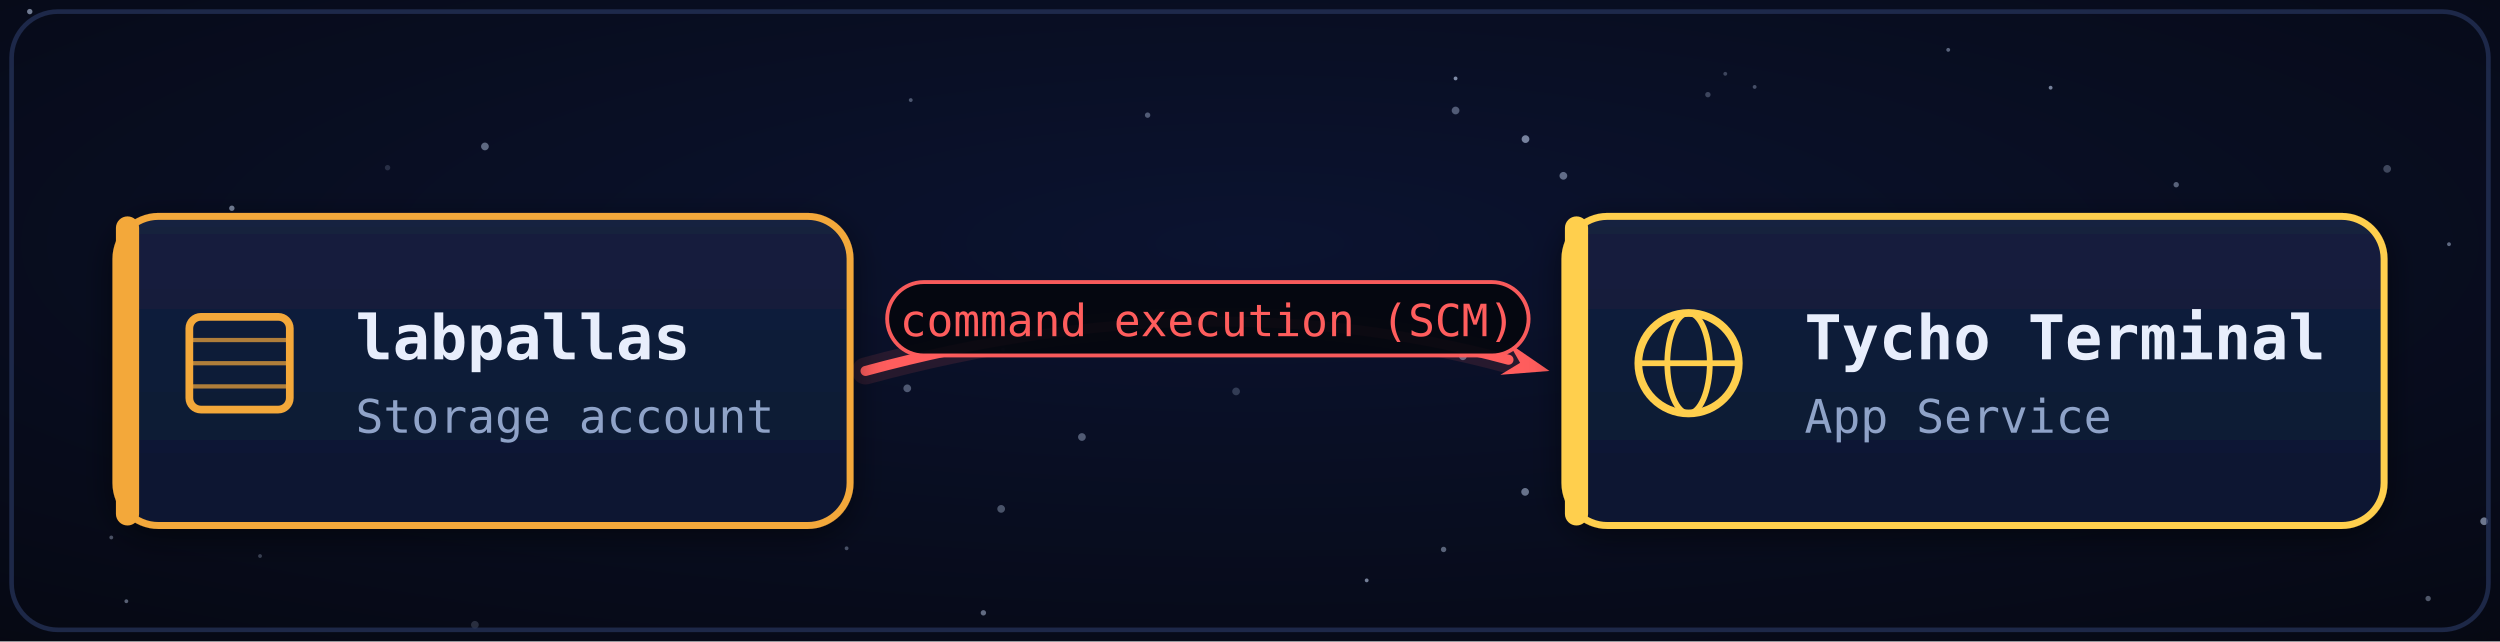
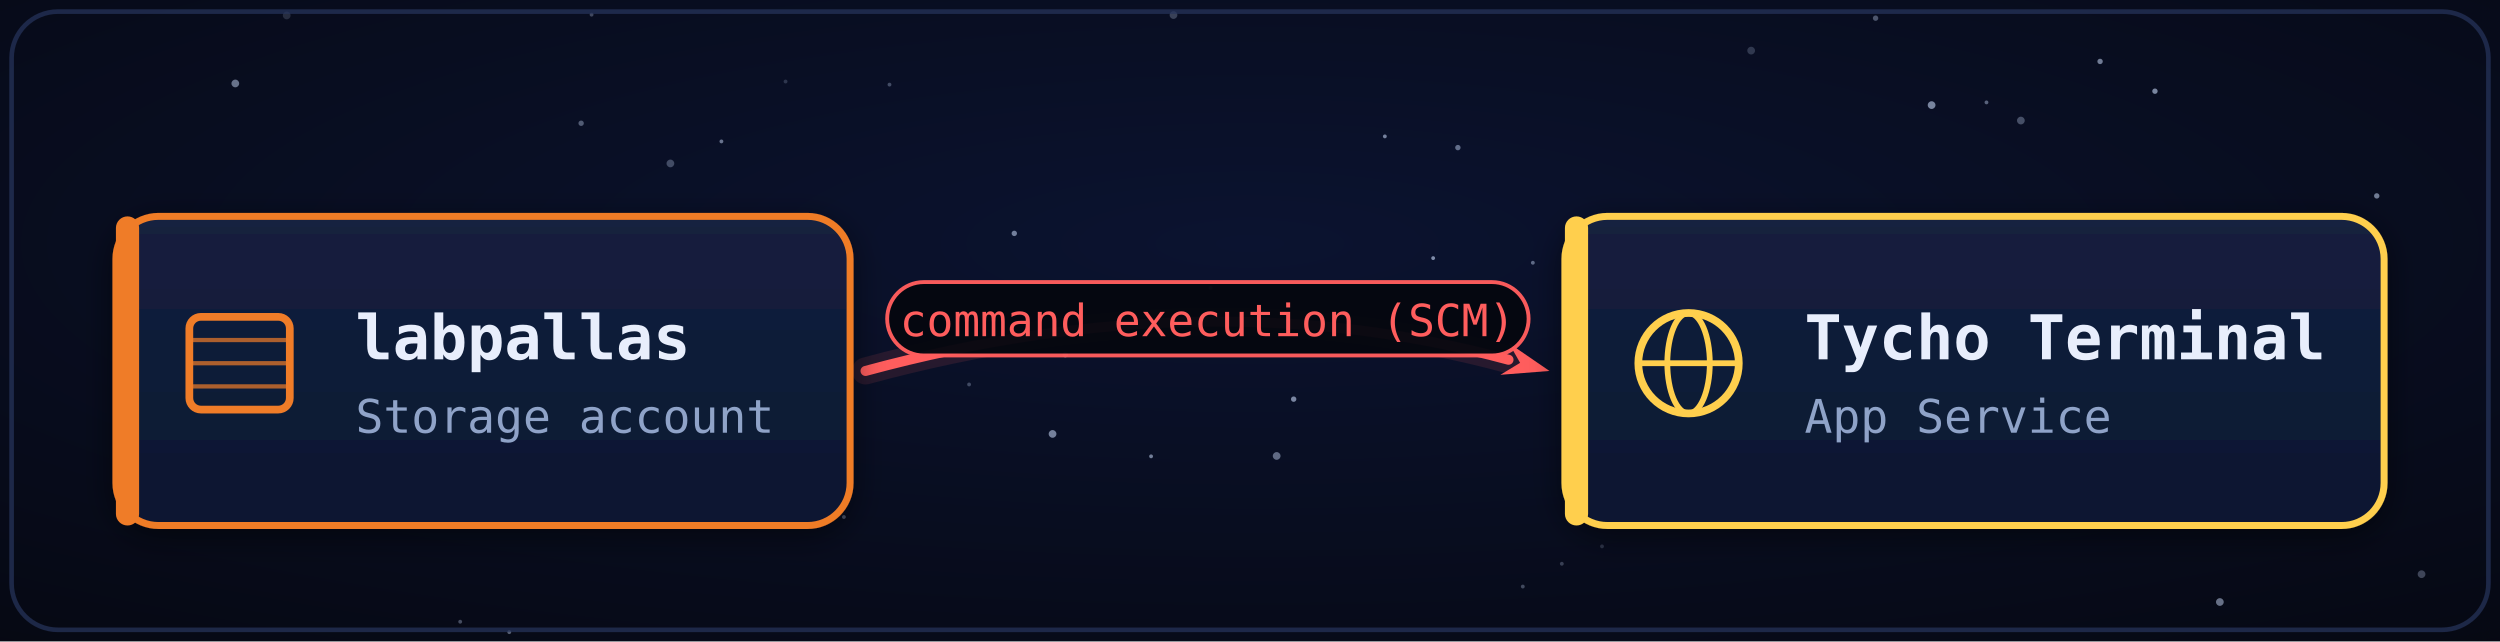
<svg xmlns="http://www.w3.org/2000/svg" width="647" height="166" viewBox="0 0 647 166" font-family="monospace">
  <defs>
    <radialGradient id="bg" cx="50%" cy="38%" r="90%">
      <stop offset="0%" stop-color="#0b1330" />
      <stop offset="100%" stop-color="#05070f" />
    </radialGradient>
    <linearGradient id="cg" x1="0" y1="0" x2="0" y2="1">
      <stop offset="0%" stop-color="#13203f" />
      <stop offset="100%" stop-color="#0e1730" />
    </linearGradient>
    <filter id="sf" x="-40%" y="-40%" width="180%" height="180%">
      <feDropShadow dx="0" dy="2" stdDeviation="4" flood-color="#000" flood-opacity="0.5" />
    </filter>
  </defs>
  <rect width="647" height="166" fill="url(#bg)" />
  <g>
-     <circle cx="404.6" cy="45.5" r="1.0" fill="#cfe0ff" opacity="0.44" />
-     <circle cx="214.2" cy="71.4" r="0.5" fill="#cfe0ff" opacity="0.49" />
-     <circle cx="28.8" cy="139.1" r="0.5" fill="#cfe0ff" opacity="0.34" />
-     <circle cx="628.4" cy="154.9" r="0.7" fill="#cfe0ff" opacity="0.36" />
-     <circle cx="125.5" cy="37.9" r="1.0" fill="#cfe0ff" opacity="0.43" />
-     <circle cx="556.5" cy="59.5" r="0.5" fill="#cfe0ff" opacity="0.50" />
-     <circle cx="297.0" cy="29.8" r="0.7" fill="#cfe0ff" opacity="0.36" />
-     <circle cx="254.5" cy="158.6" r="0.7" fill="#cfe0ff" opacity="0.45" />
-     <circle cx="476.6" cy="109.5" r="0.5" fill="#cfe0ff" opacity="0.49" />
-     <circle cx="184.3" cy="82.4" r="0.5" fill="#cfe0ff" opacity="0.36" />
-     <circle cx="280.0" cy="113.1" r="1.0" fill="#cfe0ff" opacity="0.36" />
-     <circle cx="67.3" cy="143.9" r="0.5" fill="#cfe0ff" opacity="0.26" />
-     <circle cx="642.9" cy="134.9" r="1.0" fill="#cfe0ff" opacity="0.51" />
-     <circle cx="319.9" cy="101.3" r="1.0" fill="#cfe0ff" opacity="0.21" />
-     <circle cx="417.9" cy="111.1" r="0.5" fill="#cfe0ff" opacity="0.19" />
-     <circle cx="589.6" cy="116.4" r="0.5" fill="#cfe0ff" opacity="0.45" />
-     <circle cx="394.7" cy="127.3" r="1.0" fill="#cfe0ff" opacity="0.48" />
-     <circle cx="454.1" cy="22.5" r="0.5" fill="#cfe0ff" opacity="0.31" />
-     <circle cx="394.8" cy="36.0" r="1.0" fill="#cfe0ff" opacity="0.55" />
-     <circle cx="587.6" cy="59.3" r="1.0" fill="#cfe0ff" opacity="0.35" />
-     <circle cx="122.9" cy="161.7" r="1.0" fill="#cfe0ff" opacity="0.17" />
-     <circle cx="450.7" cy="108.5" r="0.5" fill="#cfe0ff" opacity="0.51" />
-     <circle cx="60.0" cy="53.9" r="0.7" fill="#cfe0ff" opacity="0.56" />
-     <circle cx="560.1" cy="132.5" r="0.7" fill="#cfe0ff" opacity="0.17" />
-     <circle cx="378.6" cy="92.2" r="1.0" fill="#cfe0ff" opacity="0.44" />
-     <circle cx="446.5" cy="19.1" r="0.5" fill="#cfe0ff" opacity="0.26" />
-     <circle cx="484.7" cy="58.8" r="0.5" fill="#cfe0ff" opacity="0.30" />
-     <circle cx="504.2" cy="12.9" r="0.5" fill="#cfe0ff" opacity="0.41" />
-     <circle cx="617.8" cy="43.7" r="1.0" fill="#cfe0ff" opacity="0.27" />
-     <circle cx="7.7" cy="3.0" r="0.7" fill="#cfe0ff" opacity="0.53" />
-     <circle cx="32.7" cy="155.6" r="0.5" fill="#cfe0ff" opacity="0.41" />
-     <circle cx="171.6" cy="110.9" r="0.5" fill="#cfe0ff" opacity="0.44" />
-     <circle cx="235.7" cy="25.9" r="0.5" fill="#cfe0ff" opacity="0.34" />
-     <circle cx="234.8" cy="100.5" r="1.0" fill="#cfe0ff" opacity="0.35" />
-     <circle cx="206.3" cy="99.9" r="1.0" fill="#cfe0ff" opacity="0.54" />
-     <circle cx="587.4" cy="58.6" r="0.5" fill="#cfe0ff" opacity="0.24" />
-     <circle cx="47.2" cy="109.6" r="1.0" fill="#cfe0ff" opacity="0.17" />
-     <circle cx="498.0" cy="68.9" r="0.7" fill="#cfe0ff" opacity="0.41" />
-     <circle cx="373.6" cy="142.2" r="0.7" fill="#cfe0ff" opacity="0.41" />
-     <circle cx="54.9" cy="81.8" r="1.0" fill="#cfe0ff" opacity="0.39" />
-     <circle cx="410.6" cy="57.4" r="0.5" fill="#cfe0ff" opacity="0.16" />
-     <circle cx="633.8" cy="63.2" r="0.5" fill="#cfe0ff" opacity="0.44" />
-     <circle cx="376.7" cy="20.3" r="0.5" fill="#cfe0ff" opacity="0.59" />
-     <circle cx="259.6" cy="90.5" r="0.5" fill="#cfe0ff" opacity="0.31" />
-     <circle cx="100.3" cy="43.4" r="0.7" fill="#cfe0ff" opacity="0.16" />
-     <circle cx="442.0" cy="24.5" r="0.7" fill="#cfe0ff" opacity="0.26" />
-     <circle cx="259.1" cy="131.7" r="1.0" fill="#cfe0ff" opacity="0.33" />
-     <circle cx="219.1" cy="141.9" r="0.5" fill="#cfe0ff" opacity="0.33" />
-     <circle cx="530.7" cy="22.7" r="0.5" fill="#cfe0ff" opacity="0.55" />
-     <circle cx="353.7" cy="150.2" r="0.5" fill="#cfe0ff" opacity="0.54" />
-     <circle cx="376.7" cy="28.6" r="1.0" fill="#cfe0ff" opacity="0.36" />
-     <circle cx="585.9" cy="107.1" r="0.5" fill="#cfe0ff" opacity="0.19" />
-     <circle cx="563.2" cy="47.8" r="0.7" fill="#cfe0ff" opacity="0.40" />
+     <circle cx="218.4" cy="133.8" r="0.5" fill="#cfe0ff" opacity="0.34" />
+     <circle cx="462.1" cy="67.3" r="0.5" fill="#cfe0ff" opacity="0.45" />
+     <circle cx="492.7" cy="110.8" r="0.7" fill="#cfe0ff" opacity="0.35" />
+     <circle cx="119.1" cy="160.9" r="0.5" fill="#cfe0ff" opacity="0.31" />
+     <circle cx="436.9" cy="120.9" r="1.0" fill="#cfe0ff" opacity="0.17" />
+     <circle cx="414.6" cy="141.4" r="0.5" fill="#cfe0ff" opacity="0.19" />
+     <circle cx="514.1" cy="26.5" r="0.5" fill="#cfe0ff" opacity="0.40" />
+     <circle cx="394.1" cy="151.8" r="0.5" fill="#cfe0ff" opacity="0.29" />
+     <circle cx="480.5" cy="132.2" r="0.5" fill="#cfe0ff" opacity="0.50" />
+     <circle cx="330.4" cy="118.0" r="1.0" fill="#cfe0ff" opacity="0.44" />
+     <circle cx="33.4" cy="111.0" r="1.0" fill="#cfe0ff" opacity="0.58" />
+     <circle cx="156.9" cy="76.9" r="0.5" fill="#cfe0ff" opacity="0.38" />
+     <circle cx="574.5" cy="155.8" r="1.0" fill="#cfe0ff" opacity="0.48" />
+     <circle cx="483.8" cy="77.5" r="0.5" fill="#cfe0ff" opacity="0.17" />
+     <circle cx="472.8" cy="98.5" r="0.7" fill="#cfe0ff" opacity="0.28" />
+     <circle cx="358.4" cy="35.3" r="0.5" fill="#cfe0ff" opacity="0.54" />
+     <circle cx="150.4" cy="31.9" r="0.7" fill="#cfe0ff" opacity="0.36" />
+     <circle cx="275.7" cy="91.8" r="0.7" fill="#cfe0ff" opacity="0.52" />
+     <circle cx="334.8" cy="103.3" r="0.7" fill="#cfe0ff" opacity="0.57" />
+     <circle cx="396.7" cy="68.0" r="0.5" fill="#cfe0ff" opacity="0.43" />
+     <circle cx="519.3" cy="133.2" r="1.0" fill="#cfe0ff" opacity="0.54" />
+     <circle cx="272.4" cy="112.3" r="1.0" fill="#cfe0ff" opacity="0.54" />
+     <circle cx="313.3" cy="74.5" r="0.5" fill="#cfe0ff" opacity="0.57" />
+     <circle cx="315.7" cy="81.4" r="0.5" fill="#cfe0ff" opacity="0.25" />
+     <circle cx="131.8" cy="163.6" r="0.5" fill="#cfe0ff" opacity="0.40" />
+     <circle cx="173.5" cy="42.3" r="1.0" fill="#cfe0ff" opacity="0.29" />
+     <circle cx="370.9" cy="66.8" r="0.5" fill="#cfe0ff" opacity="0.59" />
+     <circle cx="614.7" cy="105.3" r="0.5" fill="#cfe0ff" opacity="0.54" />
+     <circle cx="74.2" cy="4.0" r="1.0" fill="#cfe0ff" opacity="0.16" />
+     <circle cx="613.2" cy="93.1" r="0.7" fill="#cfe0ff" opacity="0.32" />
+     <circle cx="626.7" cy="148.6" r="1.0" fill="#cfe0ff" opacity="0.28" />
+     <circle cx="105.6" cy="135.3" r="0.5" fill="#cfe0ff" opacity="0.21" />
+     <circle cx="186.7" cy="36.6" r="0.5" fill="#cfe0ff" opacity="0.48" />
+     <circle cx="262.5" cy="60.4" r="0.7" fill="#cfe0ff" opacity="0.53" />
+     <circle cx="512.9" cy="75.1" r="1.0" fill="#cfe0ff" opacity="0.53" />
+     <circle cx="303.7" cy="3.9" r="1.0" fill="#cfe0ff" opacity="0.24" />
+     <circle cx="377.3" cy="38.2" r="0.7" fill="#cfe0ff" opacity="0.45" />
+     <circle cx="523.0" cy="31.2" r="1.0" fill="#cfe0ff" opacity="0.31" />
+     <circle cx="453.2" cy="13.1" r="1.0" fill="#cfe0ff" opacity="0.20" />
+     <circle cx="153.1" cy="3.8" r="0.5" fill="#cfe0ff" opacity="0.28" />
+     <circle cx="485.4" cy="4.7" r="0.7" fill="#cfe0ff" opacity="0.34" />
+     <circle cx="297.9" cy="118.1" r="0.5" fill="#cfe0ff" opacity="0.53" />
+     <circle cx="557.7" cy="23.6" r="0.7" fill="#cfe0ff" opacity="0.57" />
+     <circle cx="499.9" cy="27.2" r="1.0" fill="#cfe0ff" opacity="0.56" />
+     <circle cx="543.5" cy="15.9" r="0.7" fill="#cfe0ff" opacity="0.52" />
+     <circle cx="230.2" cy="21.9" r="0.5" fill="#cfe0ff" opacity="0.29" />
+     <circle cx="570.9" cy="127.2" r="1.0" fill="#cfe0ff" opacity="0.39" />
+     <circle cx="60.9" cy="21.6" r="1.0" fill="#cfe0ff" opacity="0.48" />
+     <circle cx="203.3" cy="21.1" r="0.5" fill="#cfe0ff" opacity="0.19" />
+     <circle cx="615.1" cy="50.7" r="0.7" fill="#cfe0ff" opacity="0.52" />
+     <circle cx="404.2" cy="145.9" r="0.5" fill="#cfe0ff" opacity="0.24" />
+     <circle cx="250.8" cy="99.5" r="0.5" fill="#cfe0ff" opacity="0.28" />
+     <circle cx="179.4" cy="63.7" r="0.5" fill="#cfe0ff" opacity="0.55" />
  </g>
  <rect x="3" y="3" width="641" height="160" rx="12" fill="none" stroke="#26345c" stroke-width="1.2" opacity="0.7" />
  <path d="M224.0,96.0 Q312.5,72.0 390.4,93.1" fill="none" stroke="#ff5d5d" stroke-width="7" opacity="0.12" stroke-linecap="round" />
  <path d="M224.0,96.0 Q312.5,72.0 390.4,93.1" fill="none" stroke="#ff5d5d" stroke-width="2.6" stroke-linecap="round" />
  <path d="M401.0,96.0 L388.3,97.0 L393.4,93.9 L390.5,88.8 Z" fill="#ff5d5d" />
-   <rect x="30.0" y="56.0" width="190" height="80" rx="11" fill="url(#cg)" stroke="#f3a83a" stroke-width="1.8" filter="url(#sf)" />
-   <rect x="30.0" y="56.0" width="6" height="80" rx="3" fill="#f3a83a" />
+   <rect x="30.0" y="56.0" width="190" height="80" rx="11" fill="url(#cg)" stroke="#ef7c28" stroke-width="1.8" filter="url(#sf)" />
+   <rect x="30.0" y="56.0" width="6" height="80" rx="3" fill="#ef7c28" />
  <g>
-     <rect x="49.0" y="82.0" width="26" height="24" rx="3" fill="none" stroke="#f3a83a" stroke-width="2" />
-     <line x1="49.0" y1="88.0" x2="75.0" y2="88.0" stroke="#f3a83a" stroke-width="1.1" opacity="0.7" />
-     <line x1="49.0" y1="94.0" x2="75.0" y2="94.0" stroke="#f3a83a" stroke-width="1.1" opacity="0.7" />
-     <line x1="49.0" y1="100.0" x2="75.0" y2="100.0" stroke="#f3a83a" stroke-width="1.1" opacity="0.7" />
+     <rect x="49.0" y="82.0" width="26" height="24" rx="3" fill="none" stroke="#ef7c28" stroke-width="2" />
+     <line x1="49.0" y1="88.0" x2="75.0" y2="88.0" stroke="#ef7c28" stroke-width="1.1" opacity="0.7" />
+     <line x1="49.0" y1="94.0" x2="75.0" y2="94.0" stroke="#ef7c28" stroke-width="1.1" opacity="0.7" />
+     <line x1="49.0" y1="100.0" x2="75.0" y2="100.0" stroke="#ef7c28" stroke-width="1.1" opacity="0.7" />
  </g>
  <text x="92.0" y="93.0" font-size="16" fill="#e8eefc" font-weight="bold">labpallas</text>
  <text x="92.0" y="112.0" font-size="12" fill="#8fa3c8">Storage account</text>
  <rect x="405.0" y="56.0" width="212" height="80" rx="11" fill="url(#cg)" stroke="#ffcf4d" stroke-width="1.8" filter="url(#sf)" />
  <rect x="405.0" y="56.0" width="6" height="80" rx="3" fill="#ffcf4d" />
  <g>
    <circle cx="437.0" cy="94.0" r="13" fill="none" stroke="#ffcf4d" stroke-width="2" />
    <ellipse cx="437.0" cy="94.0" rx="5.5" ry="13" fill="none" stroke="#ffcf4d" stroke-width="1.5" />
    <line x1="424.0" y1="94.0" x2="450.0" y2="94.0" stroke="#ffcf4d" stroke-width="1.5" />
  </g>
  <text x="467.0" y="93.0" font-size="16" fill="#e8eefc" font-weight="bold">Tycho Terminal</text>
  <text x="467.0" y="112.0" font-size="12" fill="#8fa3c8">App Service</text>
  <rect x="229.6" y="73.0" width="166" height="19" rx="9.5" fill="#05070f" stroke="#ff5d5d" stroke-width="1" opacity="0.97" />
  <text x="312.5" y="87.0" font-size="11.5" fill="#ff5d5d" text-anchor="middle">command execution (SCM)</text>
</svg>
